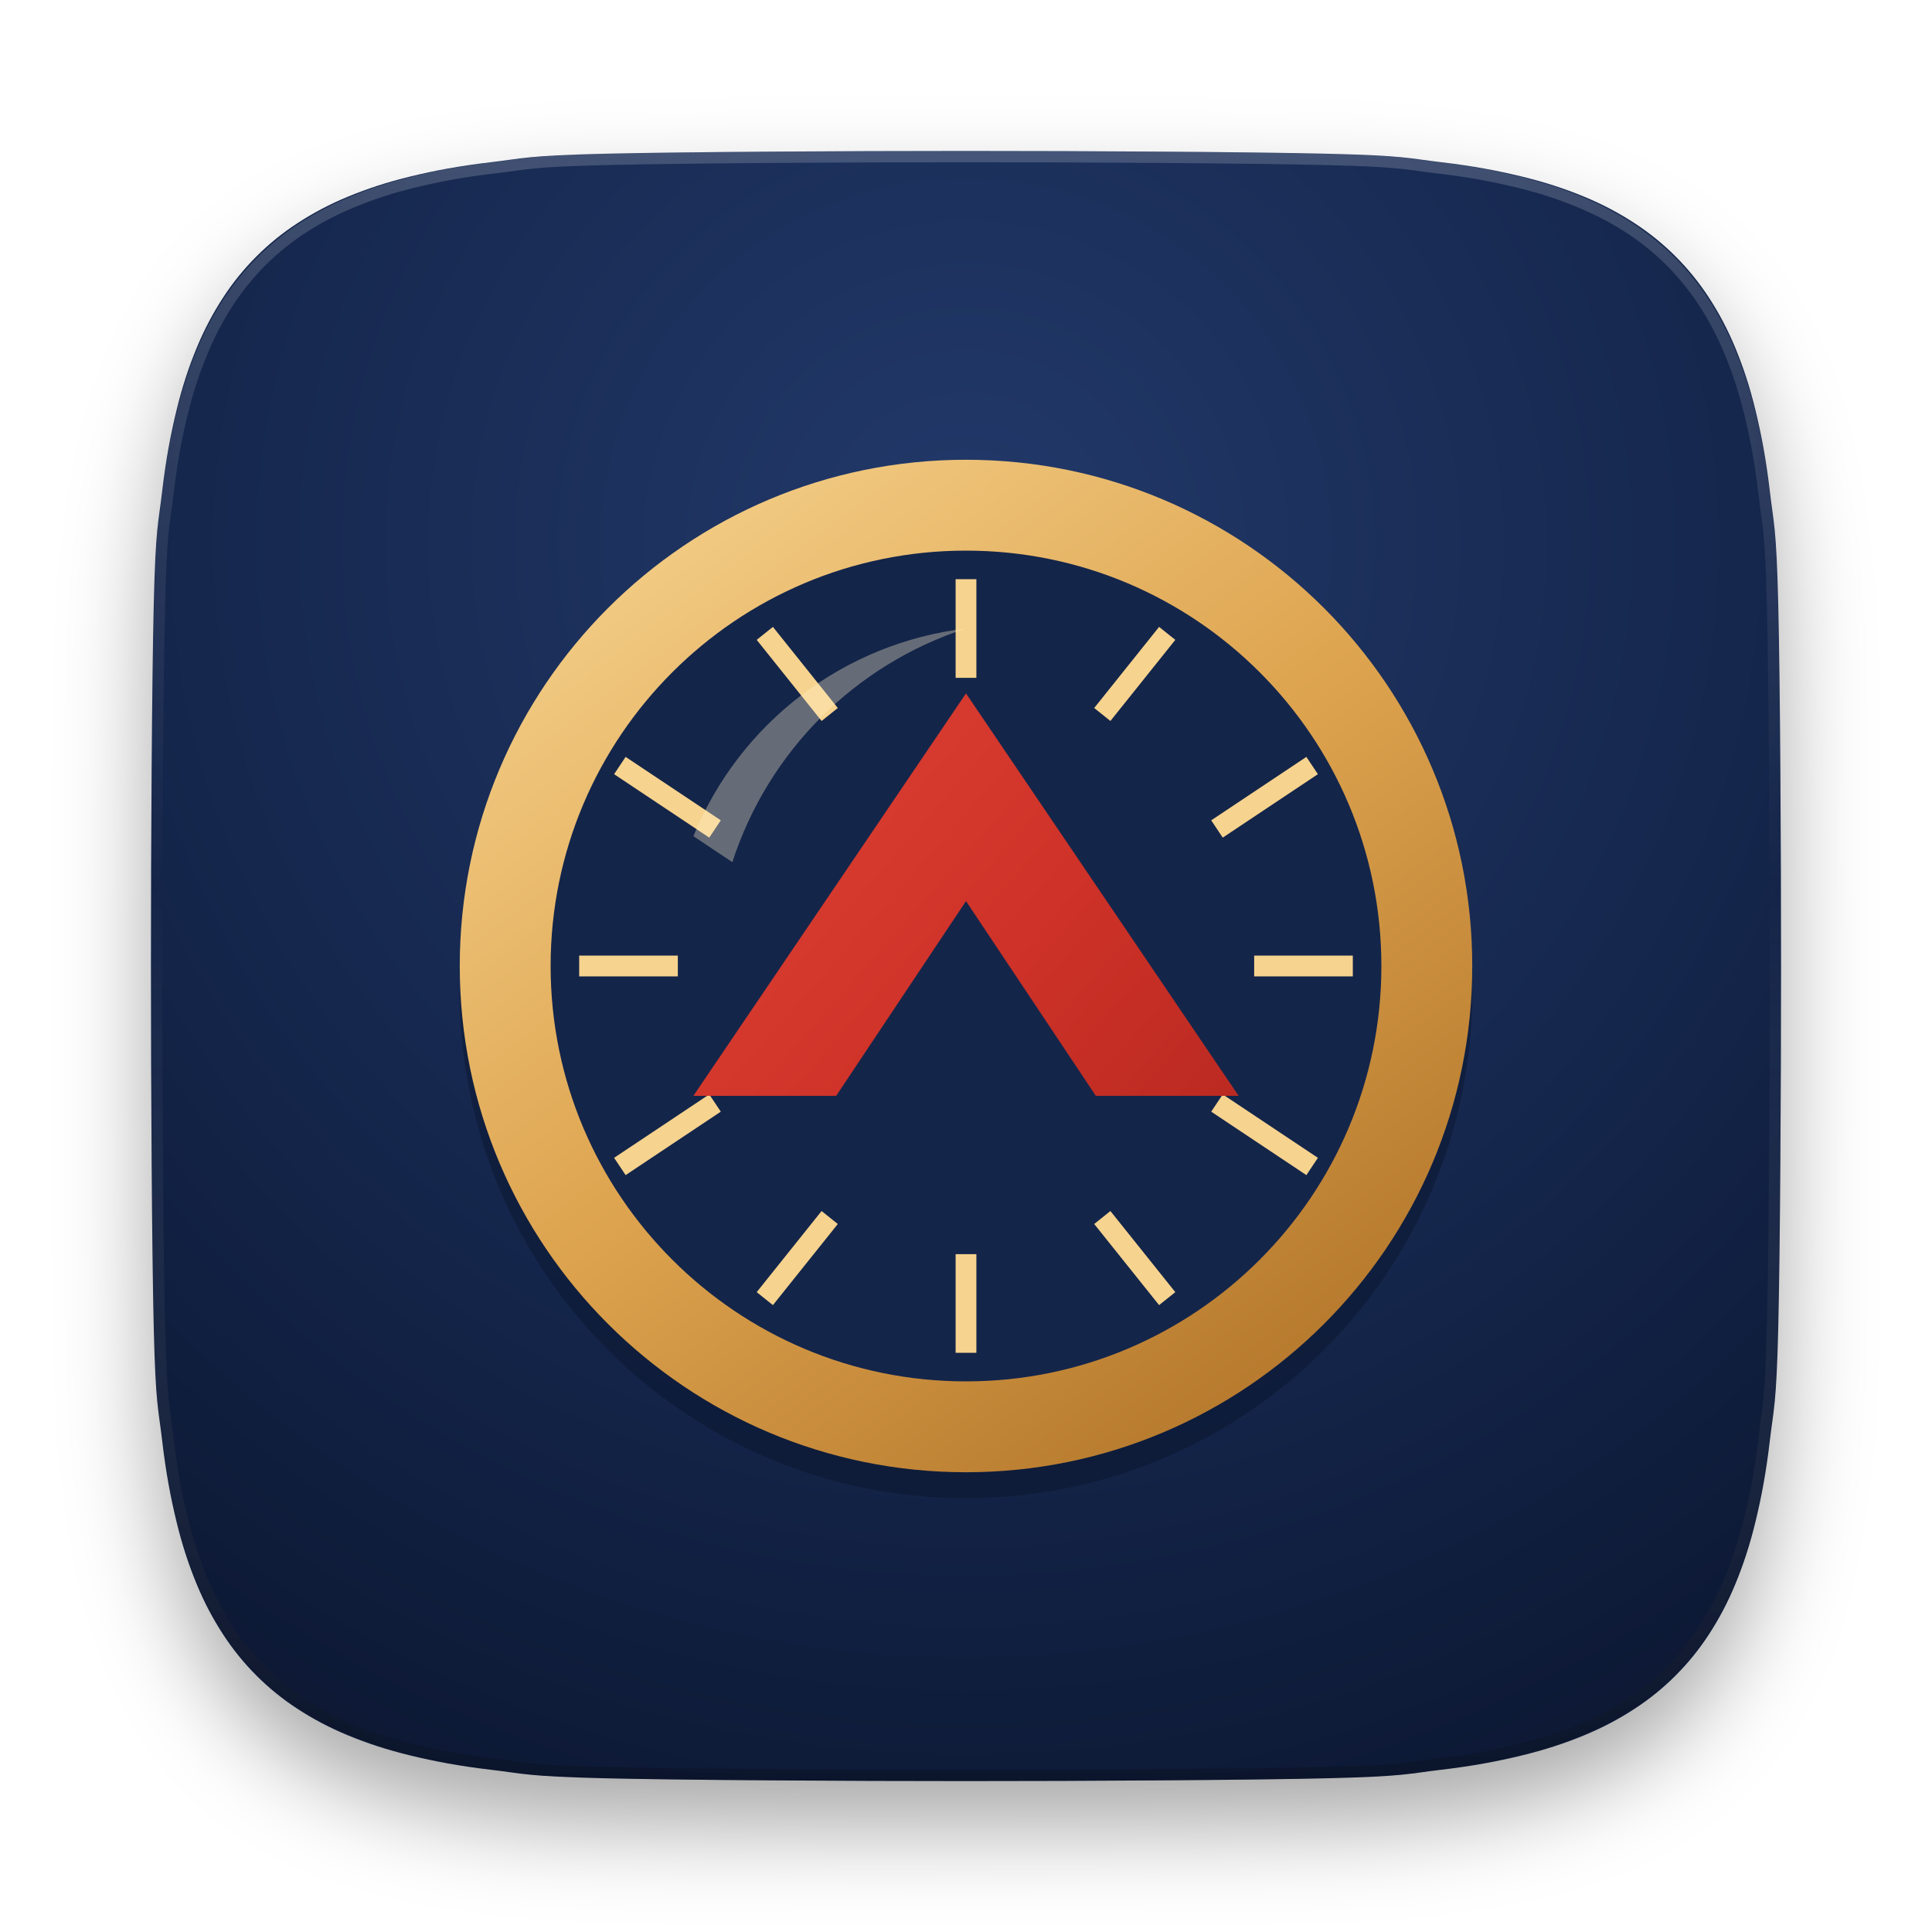
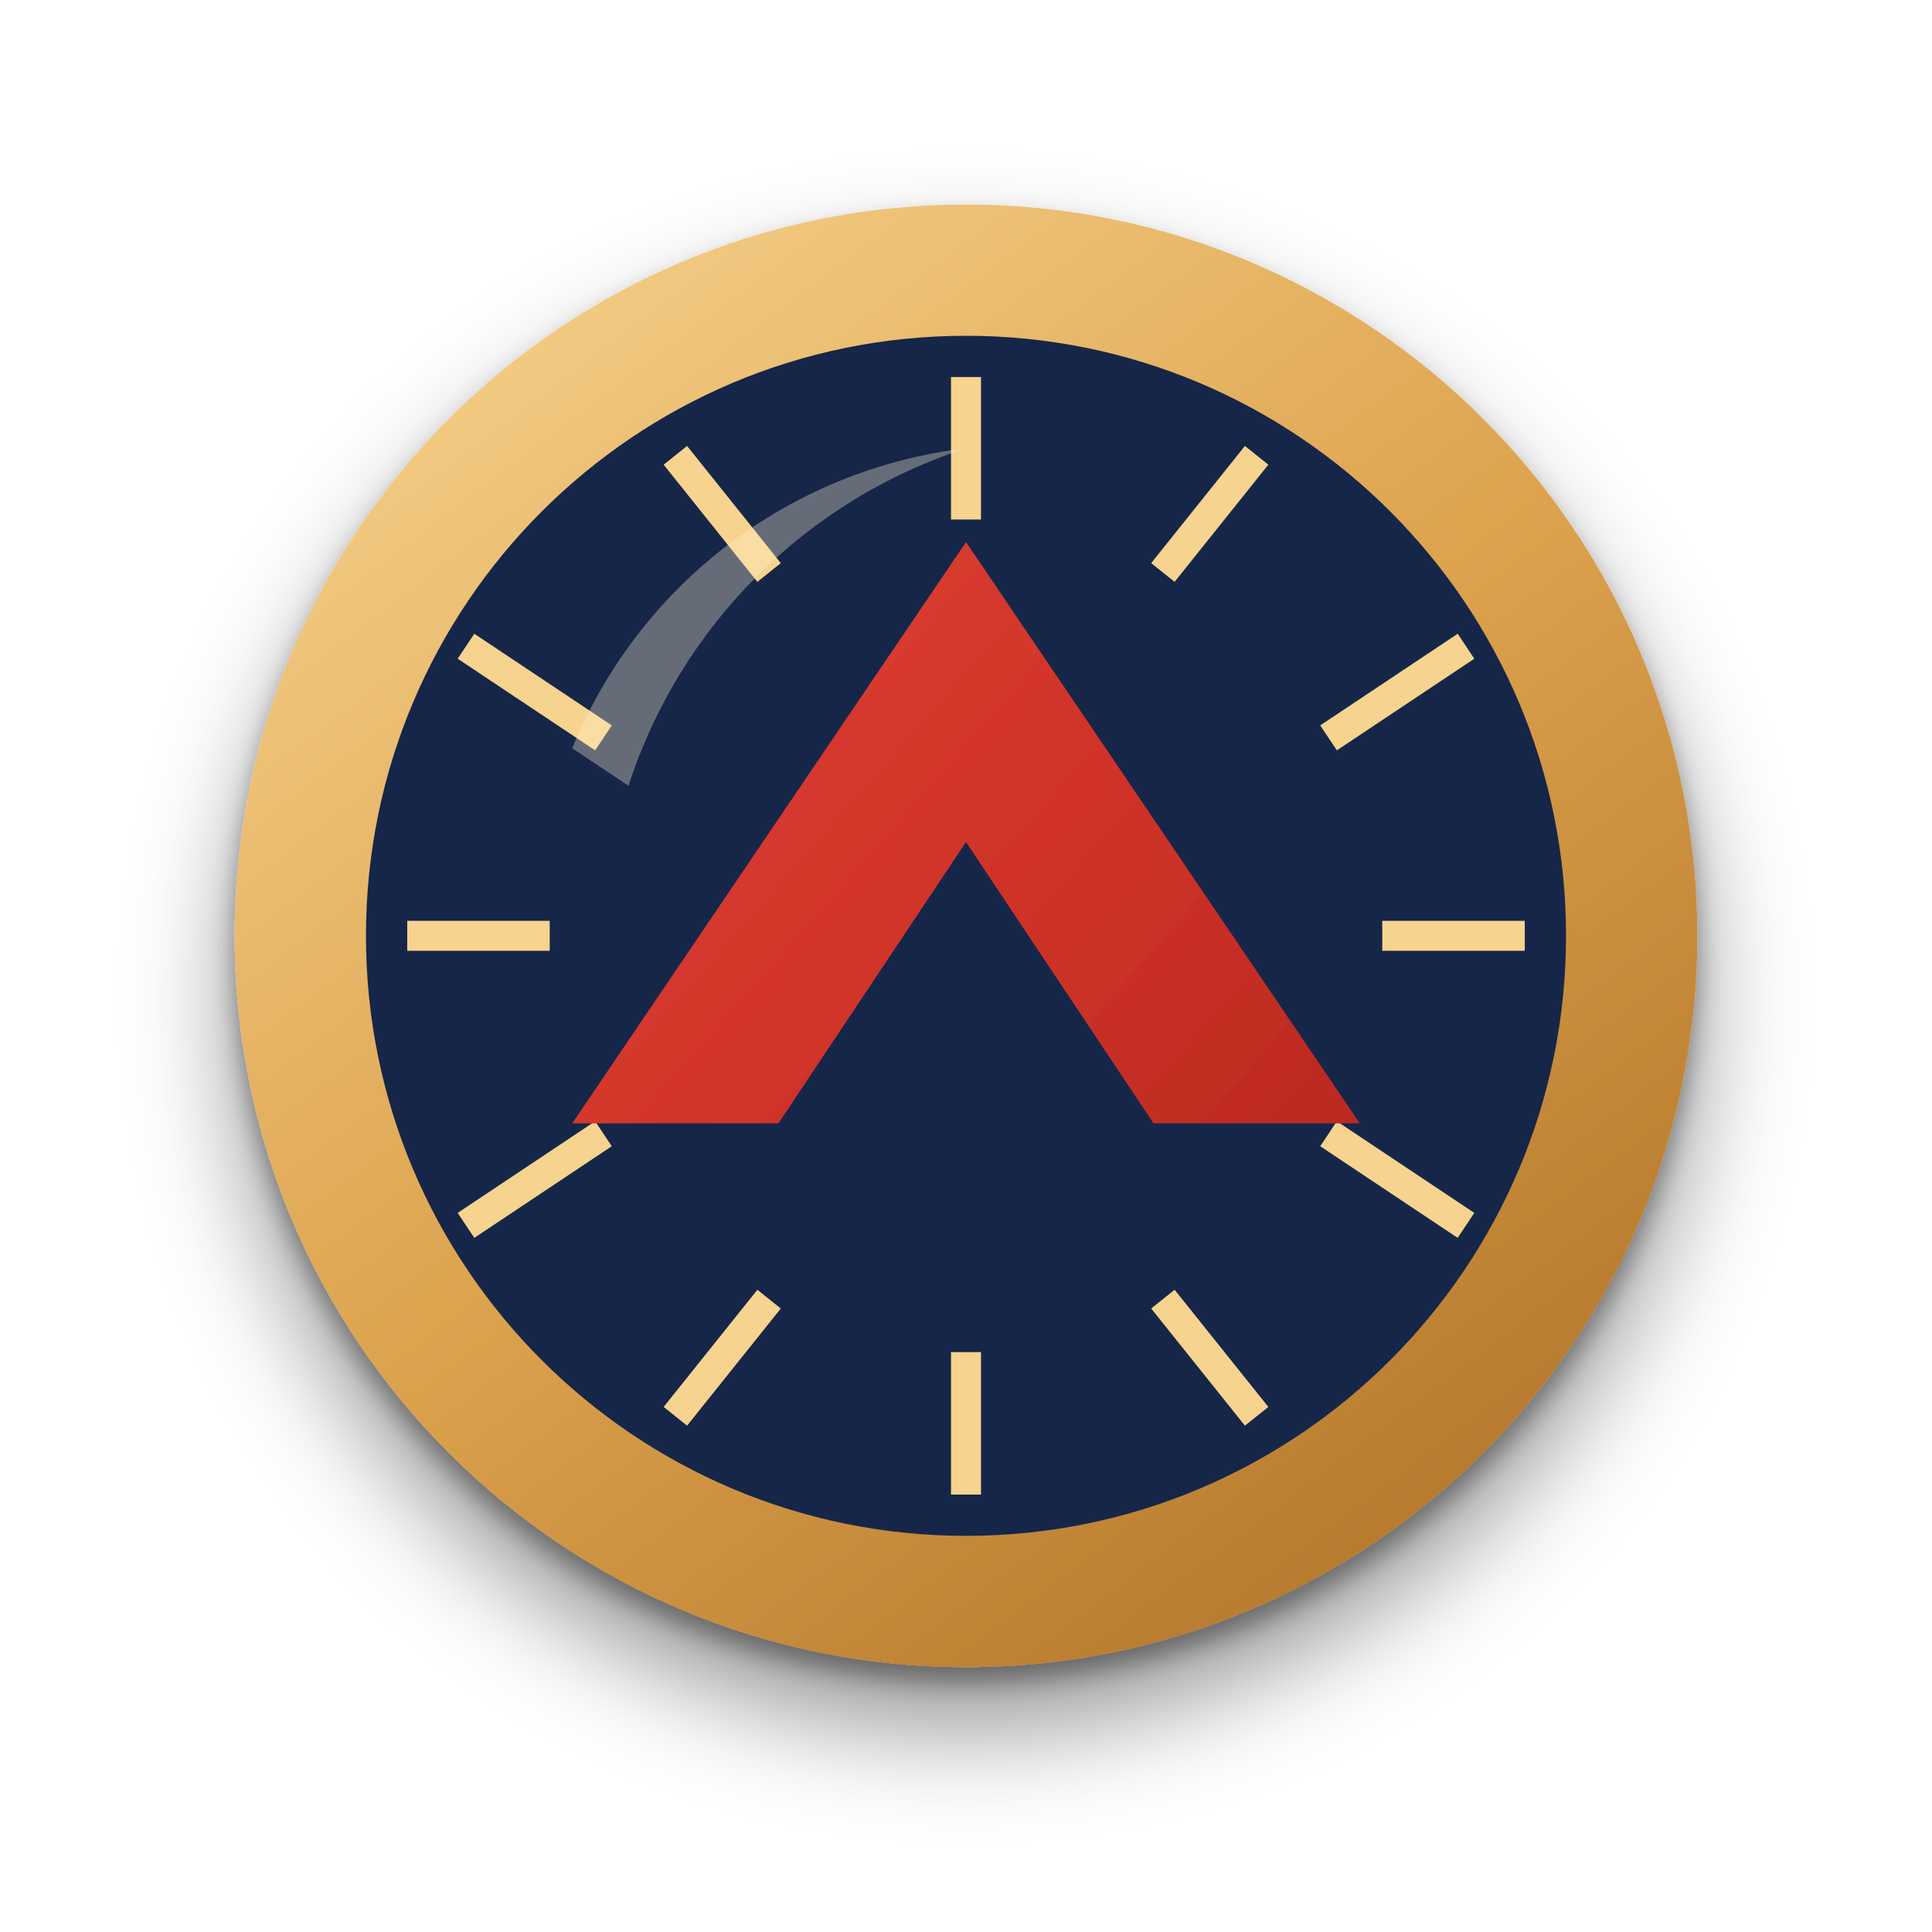
<svg xmlns="http://www.w3.org/2000/svg" viewBox="0 0 256 256" width="256" height="256">
  <defs>
    <linearGradient id="il-bronze" x1="58" y1="58" x2="188" y2="230" gradientUnits="userSpaceOnUse">
      <stop offset="0" stop-color="#F6D38E" />
      <stop offset="0.45" stop-color="#DDA34E" />
      <stop offset="1" stop-color="#A5671F" />
    </linearGradient>
    <linearGradient id="il-crest" x1="48" y1="34" x2="218" y2="184" gradientUnits="userSpaceOnUse">
      <stop offset="0" stop-color="#EE5442" />
      <stop offset="0.55" stop-color="#CF3228" />
      <stop offset="1" stop-color="#9E1F18" />
    </linearGradient>
-     <radialGradient id="il-navy" cx="128" cy="72" r="190" gradientUnits="userSpaceOnUse">
-       <stop offset="0" stop-color="#22396A" />
-       <stop offset="0.6" stop-color="#14254A" />
-       <stop offset="1" stop-color="#0B1630" />
-     </radialGradient>
-     <linearGradient id="il-rim" x1="0" y1="20" x2="0" y2="236" gradientUnits="userSpaceOnUse">
-       <stop offset="0" stop-color="#FFFFFF" stop-opacity="0.18" />
-       <stop offset="0.45" stop-color="#FFFFFF" stop-opacity="0" />
-       <stop offset="1" stop-color="#000000" stop-opacity="0.22" />
-     </linearGradient>
-     <filter id="il-shadow" x="-25%" y="-10%" width="150%" height="155%">
-       <feGaussianBlur in="SourceAlpha" stdDeviation="6" />
-       <feOffset dx="0" dy="6" />
-       <feComponentTransfer>
-         <feFuncA type="linear" slope="0.34" />
+     <filter id="il-drop" filterUnits="userSpaceOnUse" x="-20" y="-20" width="296" height="300">
+       <feGaussianBlur in="SourceAlpha" stdDeviation="7" result="b1" />
+       <feOffset in="b1" dy="8" result="o1" />
+       <feComponentTransfer in="o1" result="s1">
+         <feFuncA type="linear" slope="0.42" />
      </feComponentTransfer>
+       <feGaussianBlur in="SourceAlpha" stdDeviation="1.6" result="b2" />
+       <feOffset in="b2" dy="2" result="o2" />
+       <feComponentTransfer in="o2" result="s2">
+         <feFuncA type="linear" slope="0.35" />
+       </feComponentTransfer>
+       <feMerge>
+         <feMergeNode in="s1" />
+         <feMergeNode in="s2" />
+         <feMergeNode in="SourceGraphic" />
+       </feMerge>
    </filter>
-     <clipPath id="il-tile">
-       <path d="M236 128 C236 143.94 235.88 165.35 235.63 175.83 C235.38 186.31 235.01 186.61 234.51 190.9 C234.01 195.18 233.39 198.39 232.63 201.55 C231.87 204.7 230.99 207.35 229.96 209.85 C228.93 212.35 227.77 214.52 226.45 216.55 C225.13 218.58 223.67 220.37 222.02 222.02 C220.37 223.67 218.58 225.13 216.55 226.45 C214.52 227.77 212.35 228.93 209.85 229.96 C207.35 230.99 204.7 231.87 201.55 232.63 C198.39 233.39 195.18 234.01 190.9 234.51 C186.61 235.01 186.31 235.38 175.83 235.63 C165.35 235.88 143.94 236 128 236 C112.06 236 90.65 235.88 80.17 235.63 C69.69 235.38 69.39 235.01 65.1 234.51 C60.82 234.01 57.61 233.39 54.45 232.63 C51.3 231.87 48.65 230.99 46.15 229.96 C43.65 228.93 41.48 227.77 39.45 226.45 C37.42 225.13 35.63 223.67 33.98 222.02 C32.33 220.37 30.87 218.58 29.55 216.55 C28.23 214.52 27.07 212.35 26.04 209.85 C25.01 207.35 24.13 204.7 23.37 201.55 C22.61 198.39 21.99 195.18 21.49 190.9 C20.99 186.61 20.62 186.31 20.37 175.83 C20.12 165.35 20 143.94 20 128 C20 112.06 20.12 90.65 20.37 80.17 C20.62 69.69 20.99 69.39 21.49 65.1 C21.99 60.82 22.61 57.61 23.37 54.45 C24.13 51.3 25.01 48.65 26.04 46.15 C27.07 43.65 28.23 41.48 29.55 39.45 C30.87 37.42 32.33 35.63 33.98 33.98 C35.63 32.33 37.42 30.87 39.45 29.55 C41.48 28.23 43.65 27.07 46.15 26.04 C48.65 25.01 51.3 24.13 54.45 23.37 C57.61 22.61 60.82 21.99 65.1 21.49 C69.39 20.99 69.69 20.62 80.17 20.37 C90.65 20.12 112.06 20 128 20 C143.94 20 165.35 20.12 175.83 20.37 C186.31 20.62 186.61 20.99 190.9 21.49 C195.18 21.99 198.39 22.61 201.55 23.37 C204.7 24.13 207.35 25.01 209.85 26.04 C212.35 27.07 214.52 28.23 216.55 29.55 C218.58 30.87 220.37 32.33 222.02 33.98 C223.67 35.63 225.13 37.42 226.45 39.45 C227.77 41.48 228.93 43.65 229.96 46.15 C230.99 48.65 231.87 51.3 232.63 54.45 C233.39 57.61 234.01 60.82 234.51 65.1 C235.01 69.39 235.38 69.69 235.63 80.17 C235.88 90.65 236 112.06 236 128 Z" />
-     </clipPath>
  </defs>
-   <path fill="#0B1630" filter="url(#il-shadow)" d="M236 128 C236 143.94 235.88 165.35 235.63 175.83 C235.38 186.31 235.01 186.61 234.51 190.9 C234.01 195.18 233.39 198.39 232.63 201.55 C231.87 204.7 230.99 207.35 229.96 209.85 C228.93 212.35 227.77 214.52 226.45 216.55 C225.13 218.58 223.67 220.37 222.02 222.02 C220.37 223.67 218.58 225.13 216.55 226.45 C214.52 227.77 212.35 228.93 209.85 229.96 C207.35 230.99 204.7 231.87 201.55 232.63 C198.39 233.39 195.18 234.01 190.9 234.51 C186.61 235.01 186.31 235.38 175.83 235.63 C165.35 235.88 143.94 236 128 236 C112.06 236 90.65 235.88 80.17 235.63 C69.69 235.38 69.39 235.01 65.1 234.51 C60.82 234.01 57.61 233.39 54.45 232.63 C51.3 231.87 48.65 230.99 46.15 229.96 C43.65 228.93 41.48 227.77 39.45 226.45 C37.42 225.13 35.63 223.67 33.98 222.02 C32.33 220.37 30.87 218.58 29.55 216.55 C28.23 214.52 27.07 212.35 26.04 209.85 C25.01 207.35 24.13 204.7 23.37 201.55 C22.61 198.39 21.99 195.18 21.49 190.9 C20.99 186.61 20.62 186.31 20.37 175.83 C20.12 165.35 20 143.94 20 128 C20 112.06 20.12 90.65 20.37 80.17 C20.62 69.69 20.99 69.39 21.49 65.1 C21.99 60.82 22.61 57.61 23.37 54.45 C24.13 51.3 25.01 48.65 26.04 46.15 C27.07 43.65 28.23 41.48 29.55 39.45 C30.87 37.42 32.33 35.63 33.98 33.98 C35.63 32.33 37.42 30.87 39.45 29.55 C41.48 28.23 43.65 27.07 46.15 26.04 C48.65 25.01 51.3 24.13 54.45 23.37 C57.61 22.61 60.82 21.99 65.1 21.49 C69.39 20.99 69.69 20.62 80.17 20.37 C90.65 20.12 112.06 20 128 20 C143.94 20 165.35 20.12 175.83 20.37 C186.31 20.62 186.61 20.99 190.9 21.49 C195.18 21.99 198.39 22.61 201.55 23.37 C204.7 24.13 207.35 25.01 209.85 26.04 C212.35 27.07 214.52 28.23 216.55 29.55 C218.58 30.87 220.37 32.33 222.02 33.98 C223.67 35.63 225.13 37.42 226.45 39.45 C227.77 41.48 228.93 43.65 229.96 46.15 C230.99 48.65 231.87 51.3 232.63 54.45 C233.39 57.61 234.01 60.82 234.51 65.1 C235.01 69.39 235.38 69.69 235.63 80.17 C235.88 90.65 236 112.06 236 128 Z" />
-   <path fill="url(#il-navy)" d="M236 128 C236 143.94 235.88 165.35 235.63 175.83 C235.38 186.31 235.01 186.61 234.51 190.9 C234.01 195.18 233.39 198.39 232.63 201.55 C231.87 204.7 230.99 207.35 229.96 209.85 C228.93 212.35 227.77 214.52 226.45 216.55 C225.13 218.58 223.67 220.37 222.02 222.02 C220.37 223.67 218.58 225.13 216.55 226.45 C214.52 227.77 212.35 228.93 209.85 229.96 C207.35 230.99 204.7 231.87 201.55 232.63 C198.39 233.39 195.18 234.01 190.9 234.51 C186.61 235.01 186.31 235.38 175.83 235.63 C165.35 235.88 143.94 236 128 236 C112.06 236 90.65 235.88 80.17 235.63 C69.69 235.38 69.39 235.01 65.1 234.51 C60.82 234.01 57.61 233.39 54.45 232.63 C51.3 231.87 48.65 230.99 46.15 229.96 C43.65 228.93 41.48 227.77 39.45 226.45 C37.42 225.13 35.63 223.67 33.98 222.02 C32.33 220.37 30.87 218.58 29.55 216.55 C28.23 214.52 27.07 212.35 26.04 209.85 C25.01 207.35 24.13 204.7 23.37 201.55 C22.61 198.39 21.99 195.18 21.49 190.9 C20.99 186.61 20.62 186.31 20.37 175.83 C20.12 165.35 20 143.94 20 128 C20 112.06 20.12 90.65 20.37 80.17 C20.62 69.69 20.99 69.39 21.49 65.1 C21.99 60.82 22.61 57.61 23.37 54.45 C24.13 51.3 25.01 48.65 26.04 46.15 C27.07 43.65 28.23 41.48 29.55 39.45 C30.87 37.42 32.33 35.63 33.98 33.98 C35.63 32.33 37.42 30.87 39.45 29.55 C41.48 28.23 43.65 27.07 46.15 26.04 C48.65 25.01 51.3 24.13 54.45 23.37 C57.61 22.61 60.82 21.99 65.1 21.49 C69.39 20.99 69.69 20.62 80.17 20.37 C90.65 20.12 112.06 20 128 20 C143.94 20 165.35 20.12 175.83 20.37 C186.31 20.62 186.61 20.99 190.9 21.49 C195.18 21.99 198.39 22.61 201.55 23.37 C204.7 24.13 207.35 25.01 209.85 26.04 C212.35 27.07 214.52 28.23 216.55 29.55 C218.58 30.87 220.37 32.33 222.02 33.98 C223.67 35.63 225.13 37.42 226.45 39.45 C227.77 41.48 228.93 43.65 229.96 46.15 C230.99 48.65 231.87 51.3 232.63 54.45 C233.39 57.61 234.01 60.82 234.51 65.1 C235.01 69.39 235.38 69.69 235.63 80.17 C235.88 90.65 236 112.06 236 128 Z" />
-   <path fill="none" stroke="url(#il-rim)" stroke-width="1.5" d="M235.25 128 C235.25 143.83 235.13 165.09 234.88 175.5 C234.64 185.91 234.27 186.2 233.77 190.46 C233.28 194.72 232.66 197.9 231.91 201.04 C231.15 204.17 230.28 206.8 229.25 209.28 C228.23 211.76 227.08 213.92 225.77 215.94 C224.45 217.95 223 219.73 221.37 221.37 C219.73 223 217.95 224.45 215.94 225.77 C213.92 227.08 211.76 228.23 209.28 229.25 C206.8 230.28 204.17 231.15 201.04 231.91 C197.9 232.66 194.72 233.28 190.46 233.77 C186.2 234.27 185.91 234.64 175.5 234.88 C165.09 235.13 143.83 235.25 128 235.25 C112.17 235.25 90.91 235.13 80.5 234.88 C70.09 234.64 69.8 234.27 65.54 233.77 C61.28 233.28 58.1 232.66 54.96 231.91 C51.83 231.15 49.2 230.28 46.72 229.25 C44.24 228.23 42.08 227.08 40.06 225.77 C38.05 224.45 36.27 223 34.63 221.37 C33 219.73 31.55 217.95 30.23 215.94 C28.92 213.92 27.77 211.76 26.75 209.28 C25.72 206.8 24.85 204.17 24.09 201.04 C23.34 197.9 22.72 194.72 22.23 190.46 C21.73 186.2 21.36 185.91 21.12 175.5 C20.87 165.09 20.75 143.83 20.75 128 C20.75 112.17 20.87 90.91 21.12 80.5 C21.36 70.09 21.73 69.8 22.23 65.54 C22.72 61.28 23.34 58.1 24.09 54.96 C24.85 51.83 25.72 49.2 26.75 46.72 C27.77 44.24 28.92 42.08 30.23 40.06 C31.55 38.05 33 36.27 34.63 34.63 C36.27 33 38.05 31.55 40.06 30.23 C42.08 28.92 44.24 27.77 46.72 26.75 C49.2 25.72 51.83 24.85 54.96 24.09 C58.1 23.34 61.28 22.72 65.54 22.23 C69.8 21.73 70.09 21.36 80.5 21.12 C90.91 20.87 112.17 20.75 128 20.75 C143.83 20.75 165.09 20.87 175.5 21.12 C185.91 21.36 186.2 21.73 190.46 22.23 C194.72 22.72 197.9 23.34 201.04 24.09 C204.17 24.85 206.8 25.72 209.28 26.75 C211.76 27.77 213.92 28.92 215.94 30.23 C217.95 31.55 219.73 33 221.37 34.63 C223 36.27 224.45 38.05 225.77 40.06 C227.08 42.08 228.23 44.24 229.25 46.72 C230.28 49.2 231.15 51.83 231.91 54.96 C232.66 58.1 233.28 61.28 233.77 65.54 C234.27 69.8 234.64 70.09 234.88 80.5 C235.13 90.91 235.25 112.17 235.25 128 Z" />
-   <g clip-path="url(#il-tile)">
-     <g transform="translate(128 128) scale(0.86) translate(-128 -128)">
-       <g fill="#040A1A" opacity="0.3" transform="translate(0 4)">
-         <circle cx="128" cy="128" r="78" />
-       </g>
+   <g filter="url(#il-drop)">
+     <g transform="translate(128 124) scale(1.2423) translate(-128.00 -128.00)">
      <circle cx="128" cy="128" r="78" fill="url(#il-bronze)" />
      <circle cx="128" cy="128" r="64" fill="#14254A" />
      <path fill="none" stroke="#F6D38E" stroke-width="3.2" stroke-linecap="square" d="     M128 70 V82 M158 78 L150 88 M180 98 L168 106     M186 128 H174 M180 158 L168 150 M158 178 L150 168     M128 186 V174 M98 178 L106 168 M76 158 L88 150     M70 128 H82 M76 98 L88 106 M98 78 L106 88" />
      <path fill="url(#il-crest)" d="M128 86 L170 148 H148 L128 118 L108 148 H86 Z" />
      <path fill="#FFF1CC" opacity="0.35" d="M86 108 A52 52 0 0 1 128 76 A56 56 0 0 0 92 112 Z" />
    </g>
  </g>
</svg>
